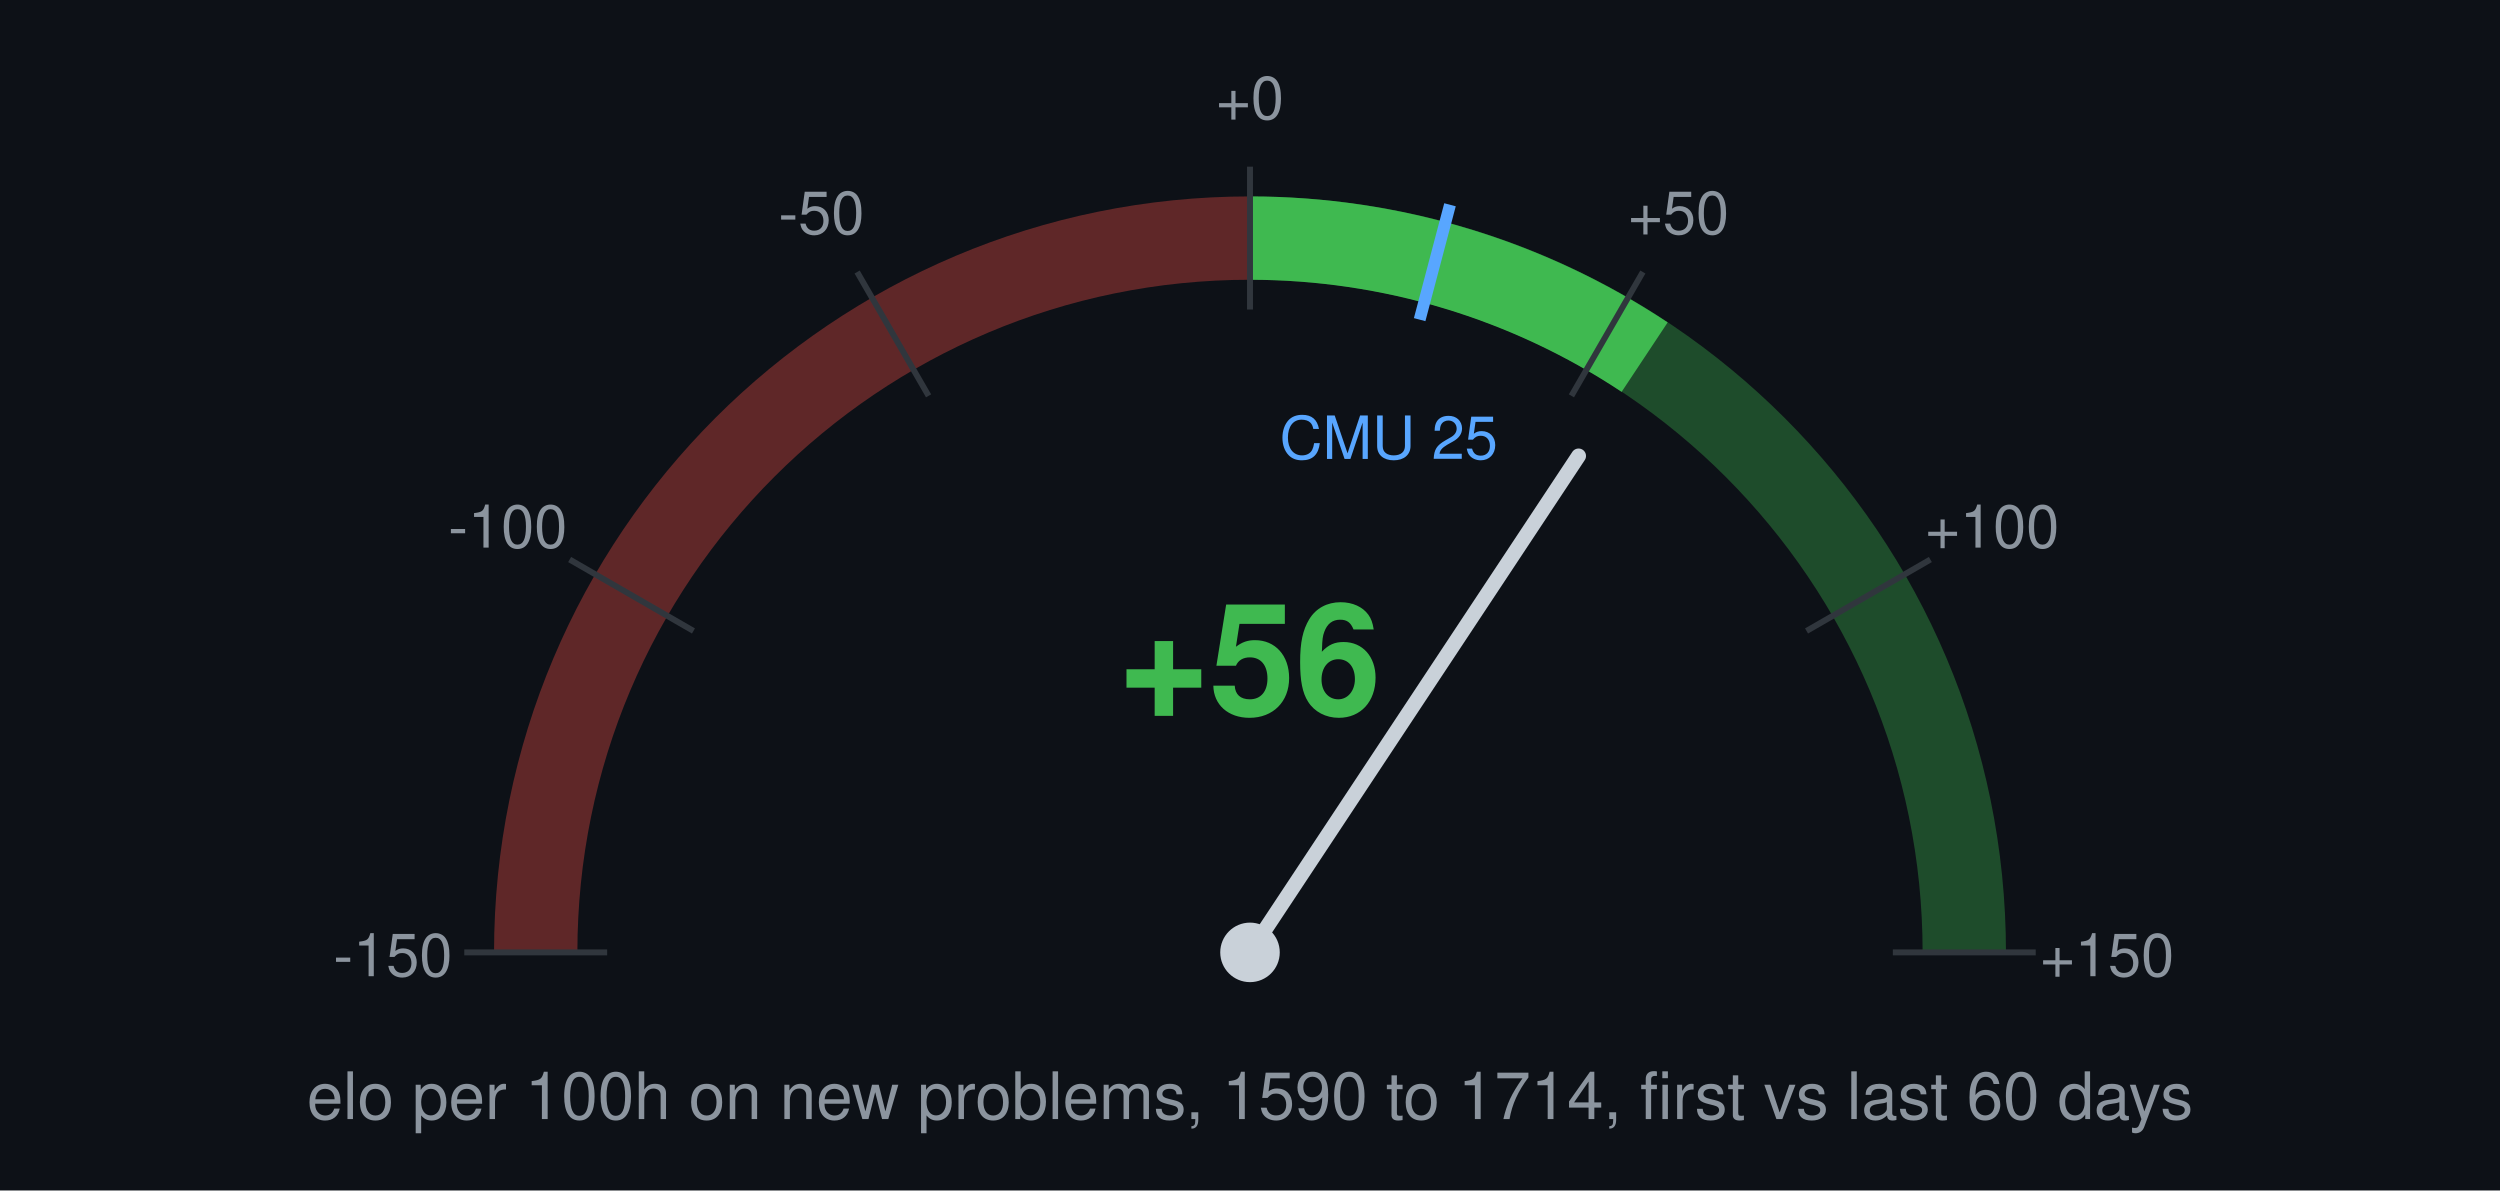
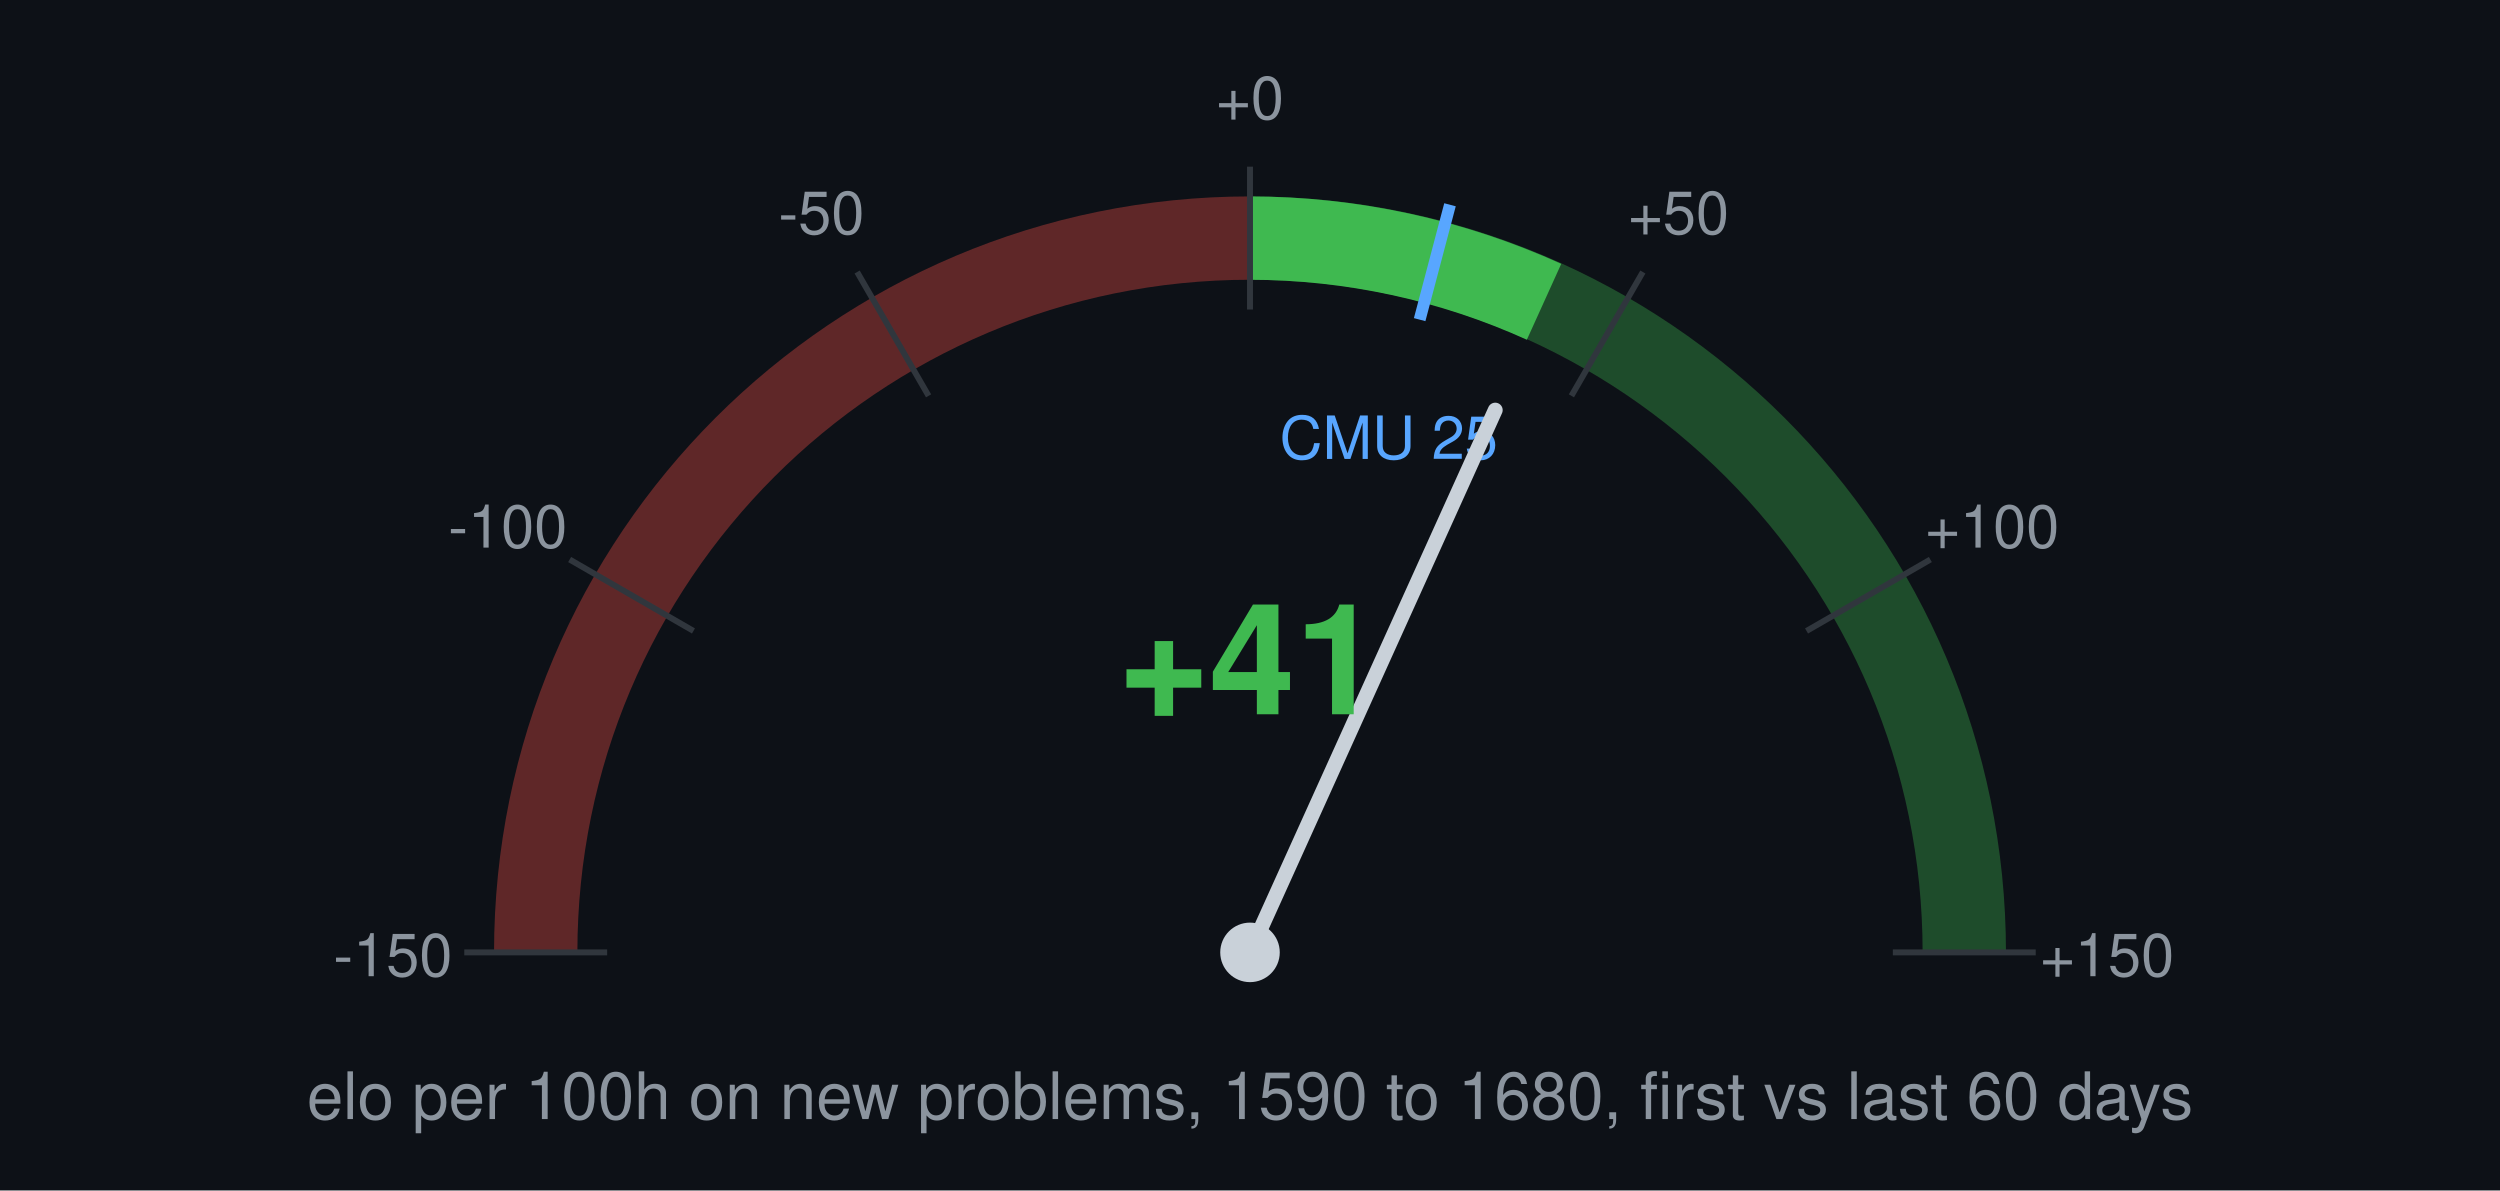
<svg xmlns="http://www.w3.org/2000/svg" viewBox="0 0 420 200" width="420" height="200" font-family="Helvetica,sans-serif">
  <rect width="420" height="200" fill="#0d1117" />
  <path d="M90.0,160.0 A120,120 0 0 1 210.0,40.0" fill="none" stroke="#f85149" stroke-width="14" stroke-opacity="0.35" />
  <path d="M210.0,40.0 A120,120 0 0 1 330.0,160.0" fill="none" stroke="#3fb950" stroke-width="14" stroke-opacity="0.35" />
-   <path d="M210.0,40.0 A120,120 0 0 1 276.3,60.0" fill="none" stroke="#3fb950" stroke-width="14" stroke-opacity="1.0" />
+   <path d="M210.0,40.0 A120,120 0 0 1 259.4,50.7" fill="none" stroke="#3fb950" stroke-width="14" stroke-opacity="1.0" />
  <line x1="102.0" y1="160.0" x2="78.0" y2="160.0" stroke="#30363d" stroke-width="1" />
  <text x="66.0" y="164.0" text-anchor="middle" font-size="10" fill="#8b949e">-150</text>
  <line x1="116.5" y1="106.0" x2="95.7" y2="94.0" stroke="#30363d" stroke-width="1" />
  <text x="85.3" y="92.0" text-anchor="middle" font-size="10" fill="#8b949e">-100</text>
  <line x1="156.0" y1="66.5" x2="144.0" y2="45.7" stroke="#30363d" stroke-width="1" />
  <text x="138.0" y="39.3" text-anchor="middle" font-size="10" fill="#8b949e">-50</text>
  <line x1="210.0" y1="52.0" x2="210.0" y2="28.0" stroke="#30363d" stroke-width="1" />
  <text x="210.0" y="20.0" text-anchor="middle" font-size="10" fill="#8b949e">+0</text>
  <line x1="264.0" y1="66.5" x2="276.0" y2="45.7" stroke="#30363d" stroke-width="1" />
  <text x="282.0" y="39.3" text-anchor="middle" font-size="10" fill="#8b949e">+50</text>
  <line x1="303.5" y1="106.0" x2="324.3" y2="94.0" stroke="#30363d" stroke-width="1" />
  <text x="334.7" y="92.0" text-anchor="middle" font-size="10" fill="#8b949e">+100</text>
  <line x1="318.0" y1="160.0" x2="342.0" y2="160.0" stroke="#30363d" stroke-width="1" />
  <text x="354.0" y="164.0" text-anchor="middle" font-size="10" fill="#8b949e">+150</text>
  <line x1="238.5" y1="53.7" x2="243.6" y2="34.4" stroke="#58a6ff" stroke-width="2" />
  <text x="233.3" y="77.1" text-anchor="middle" font-size="10" fill="#58a6ff">CMU 25</text>
-   <line x1="210.0" y1="160" x2="265.2" y2="76.6" stroke="#c9d1d9" stroke-width="2.5" stroke-linecap="round" />
+   <line x1="210.0" y1="160" x2="251.2" y2="68.9" stroke="#c9d1d9" stroke-width="2.5" stroke-linecap="round" />
  <circle cx="210.0" cy="160" r="5" fill="#c9d1d9" />
-   <text x="210.0" y="120" text-anchor="middle" font-size="26" font-weight="bold" fill="#3fb950">+56</text>
-   <text x="210.0" y="188" text-anchor="middle" font-size="11" fill="#8b949e">elo per 100h on new problems, 1590 to 1714, first vs last 60 days</text>
+   <text x="210.0" y="120" text-anchor="middle" font-size="26" font-weight="bold" fill="#3fb950">+41</text>
+   <text x="210.0" y="188" text-anchor="middle" font-size="11" fill="#8b949e">elo per 100h on new problems, 1590 to 1680, first vs last 60 days</text>
</svg>
